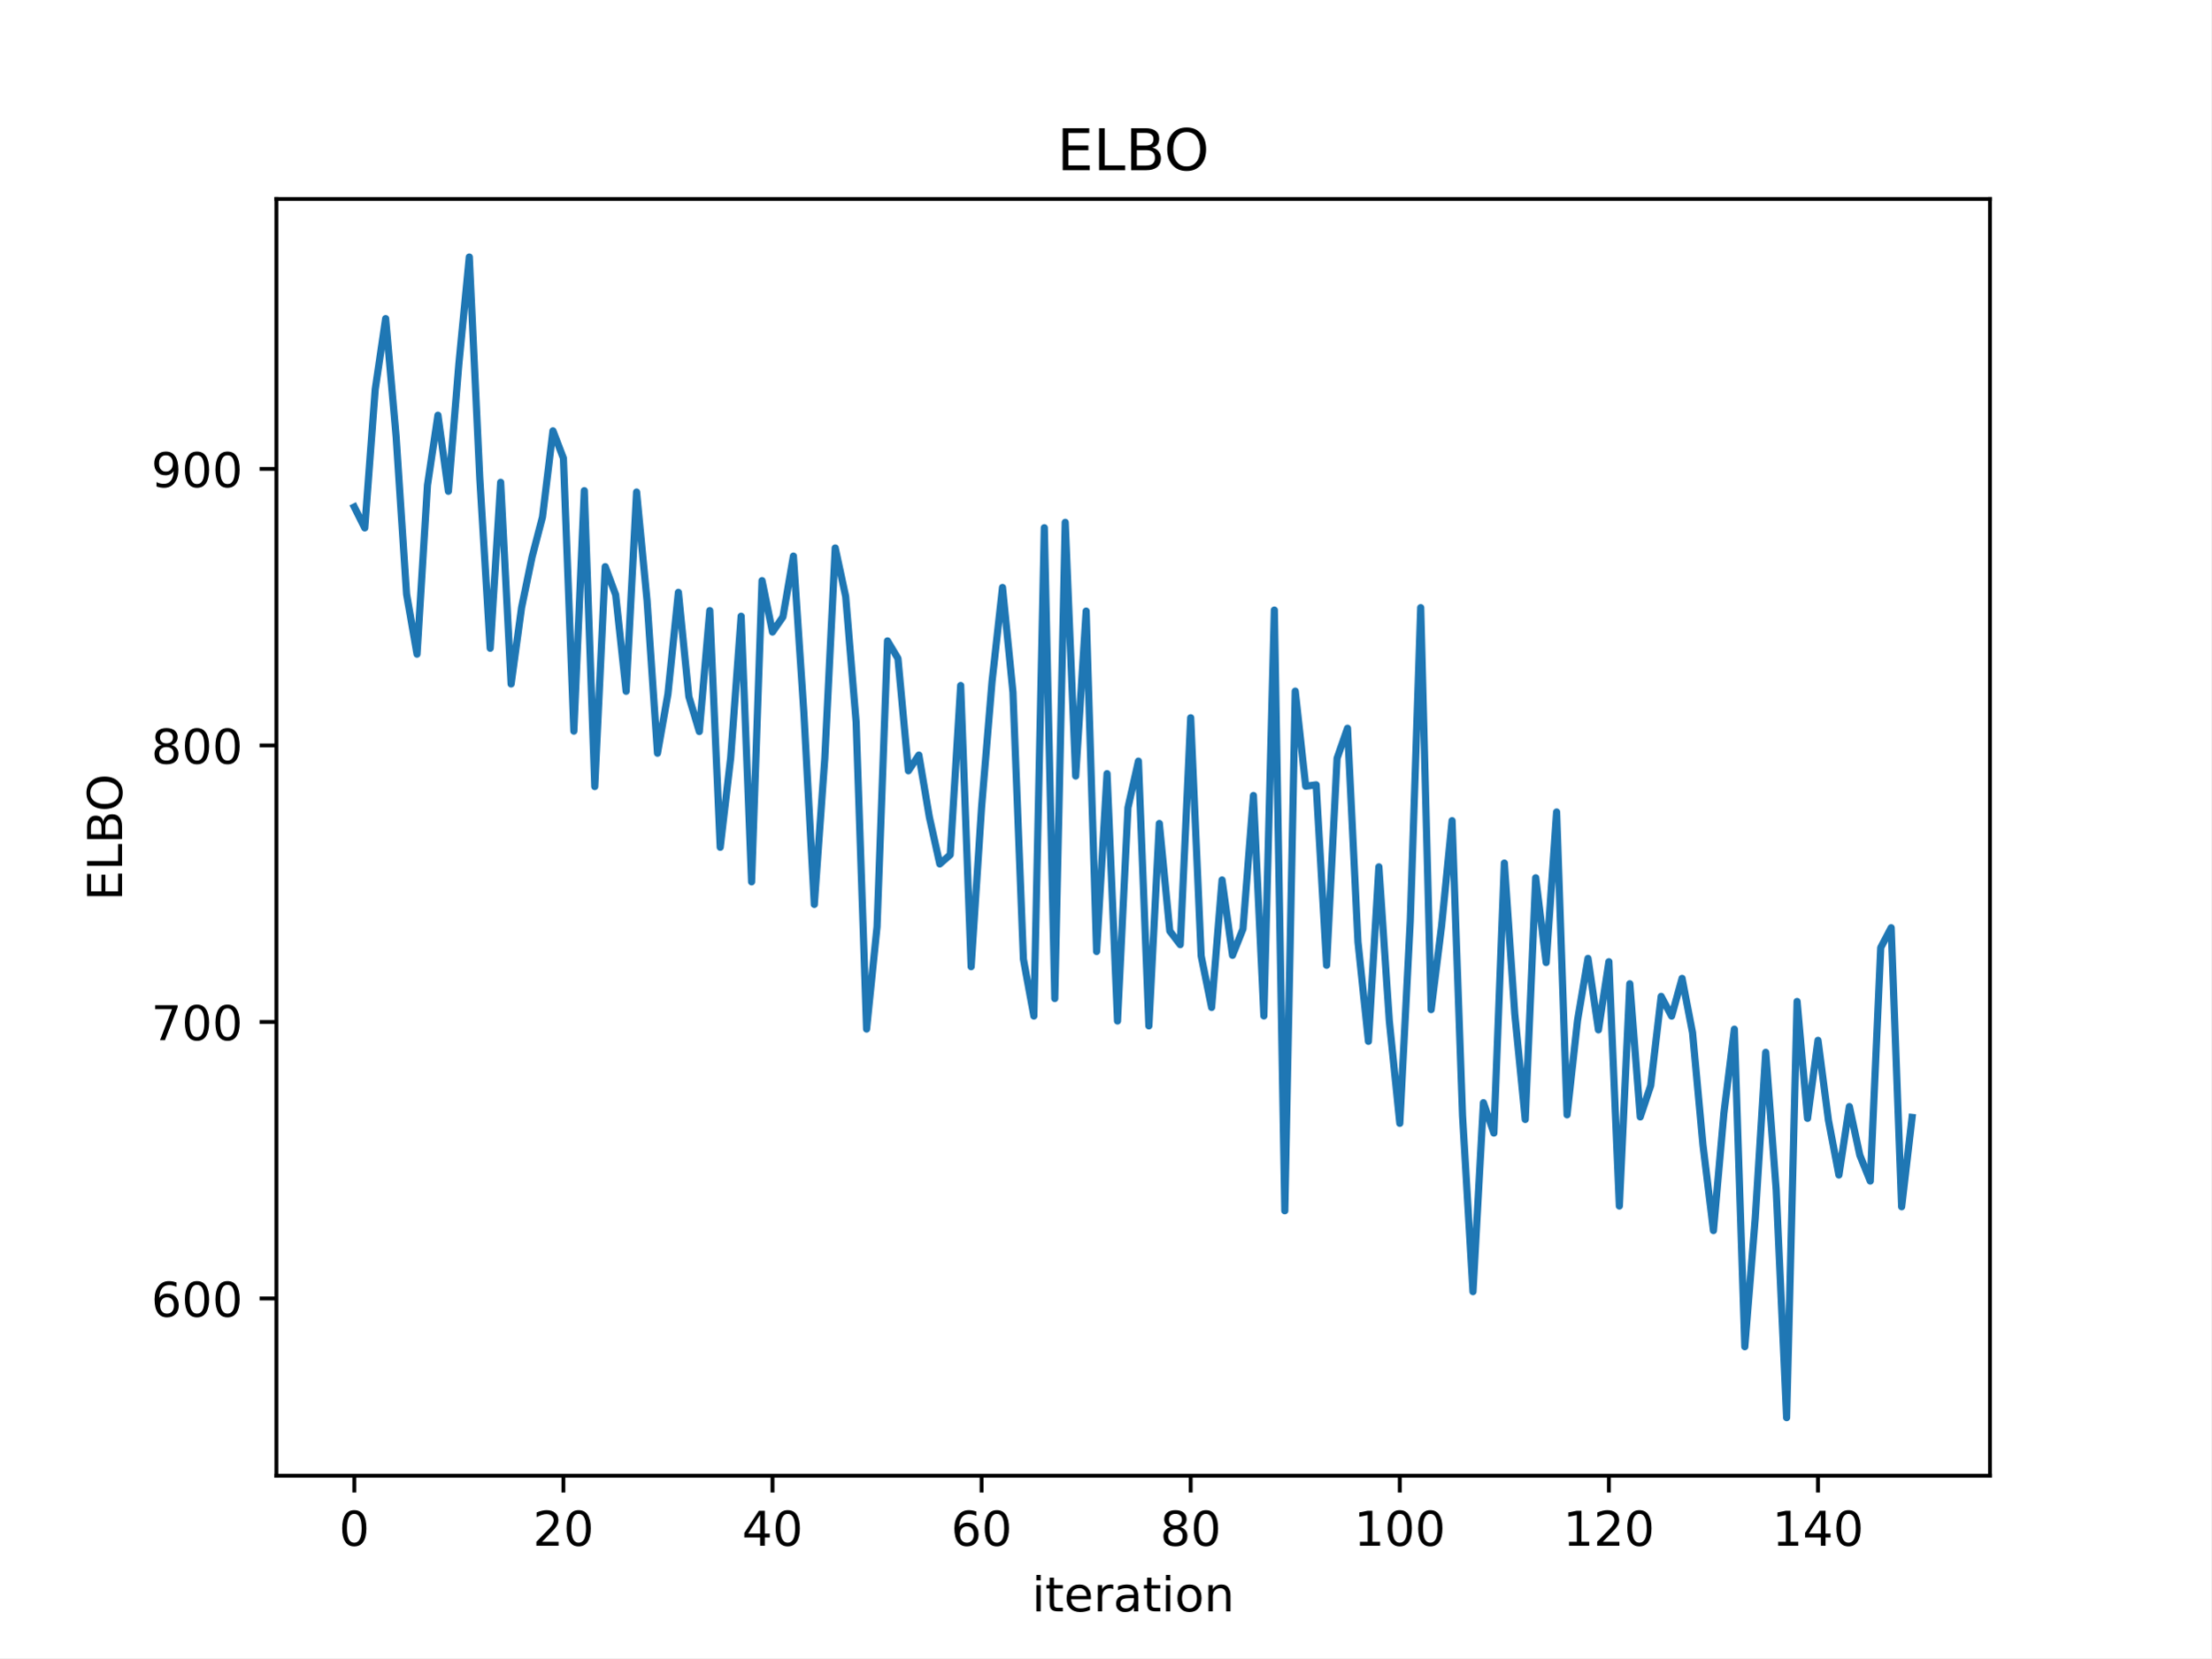
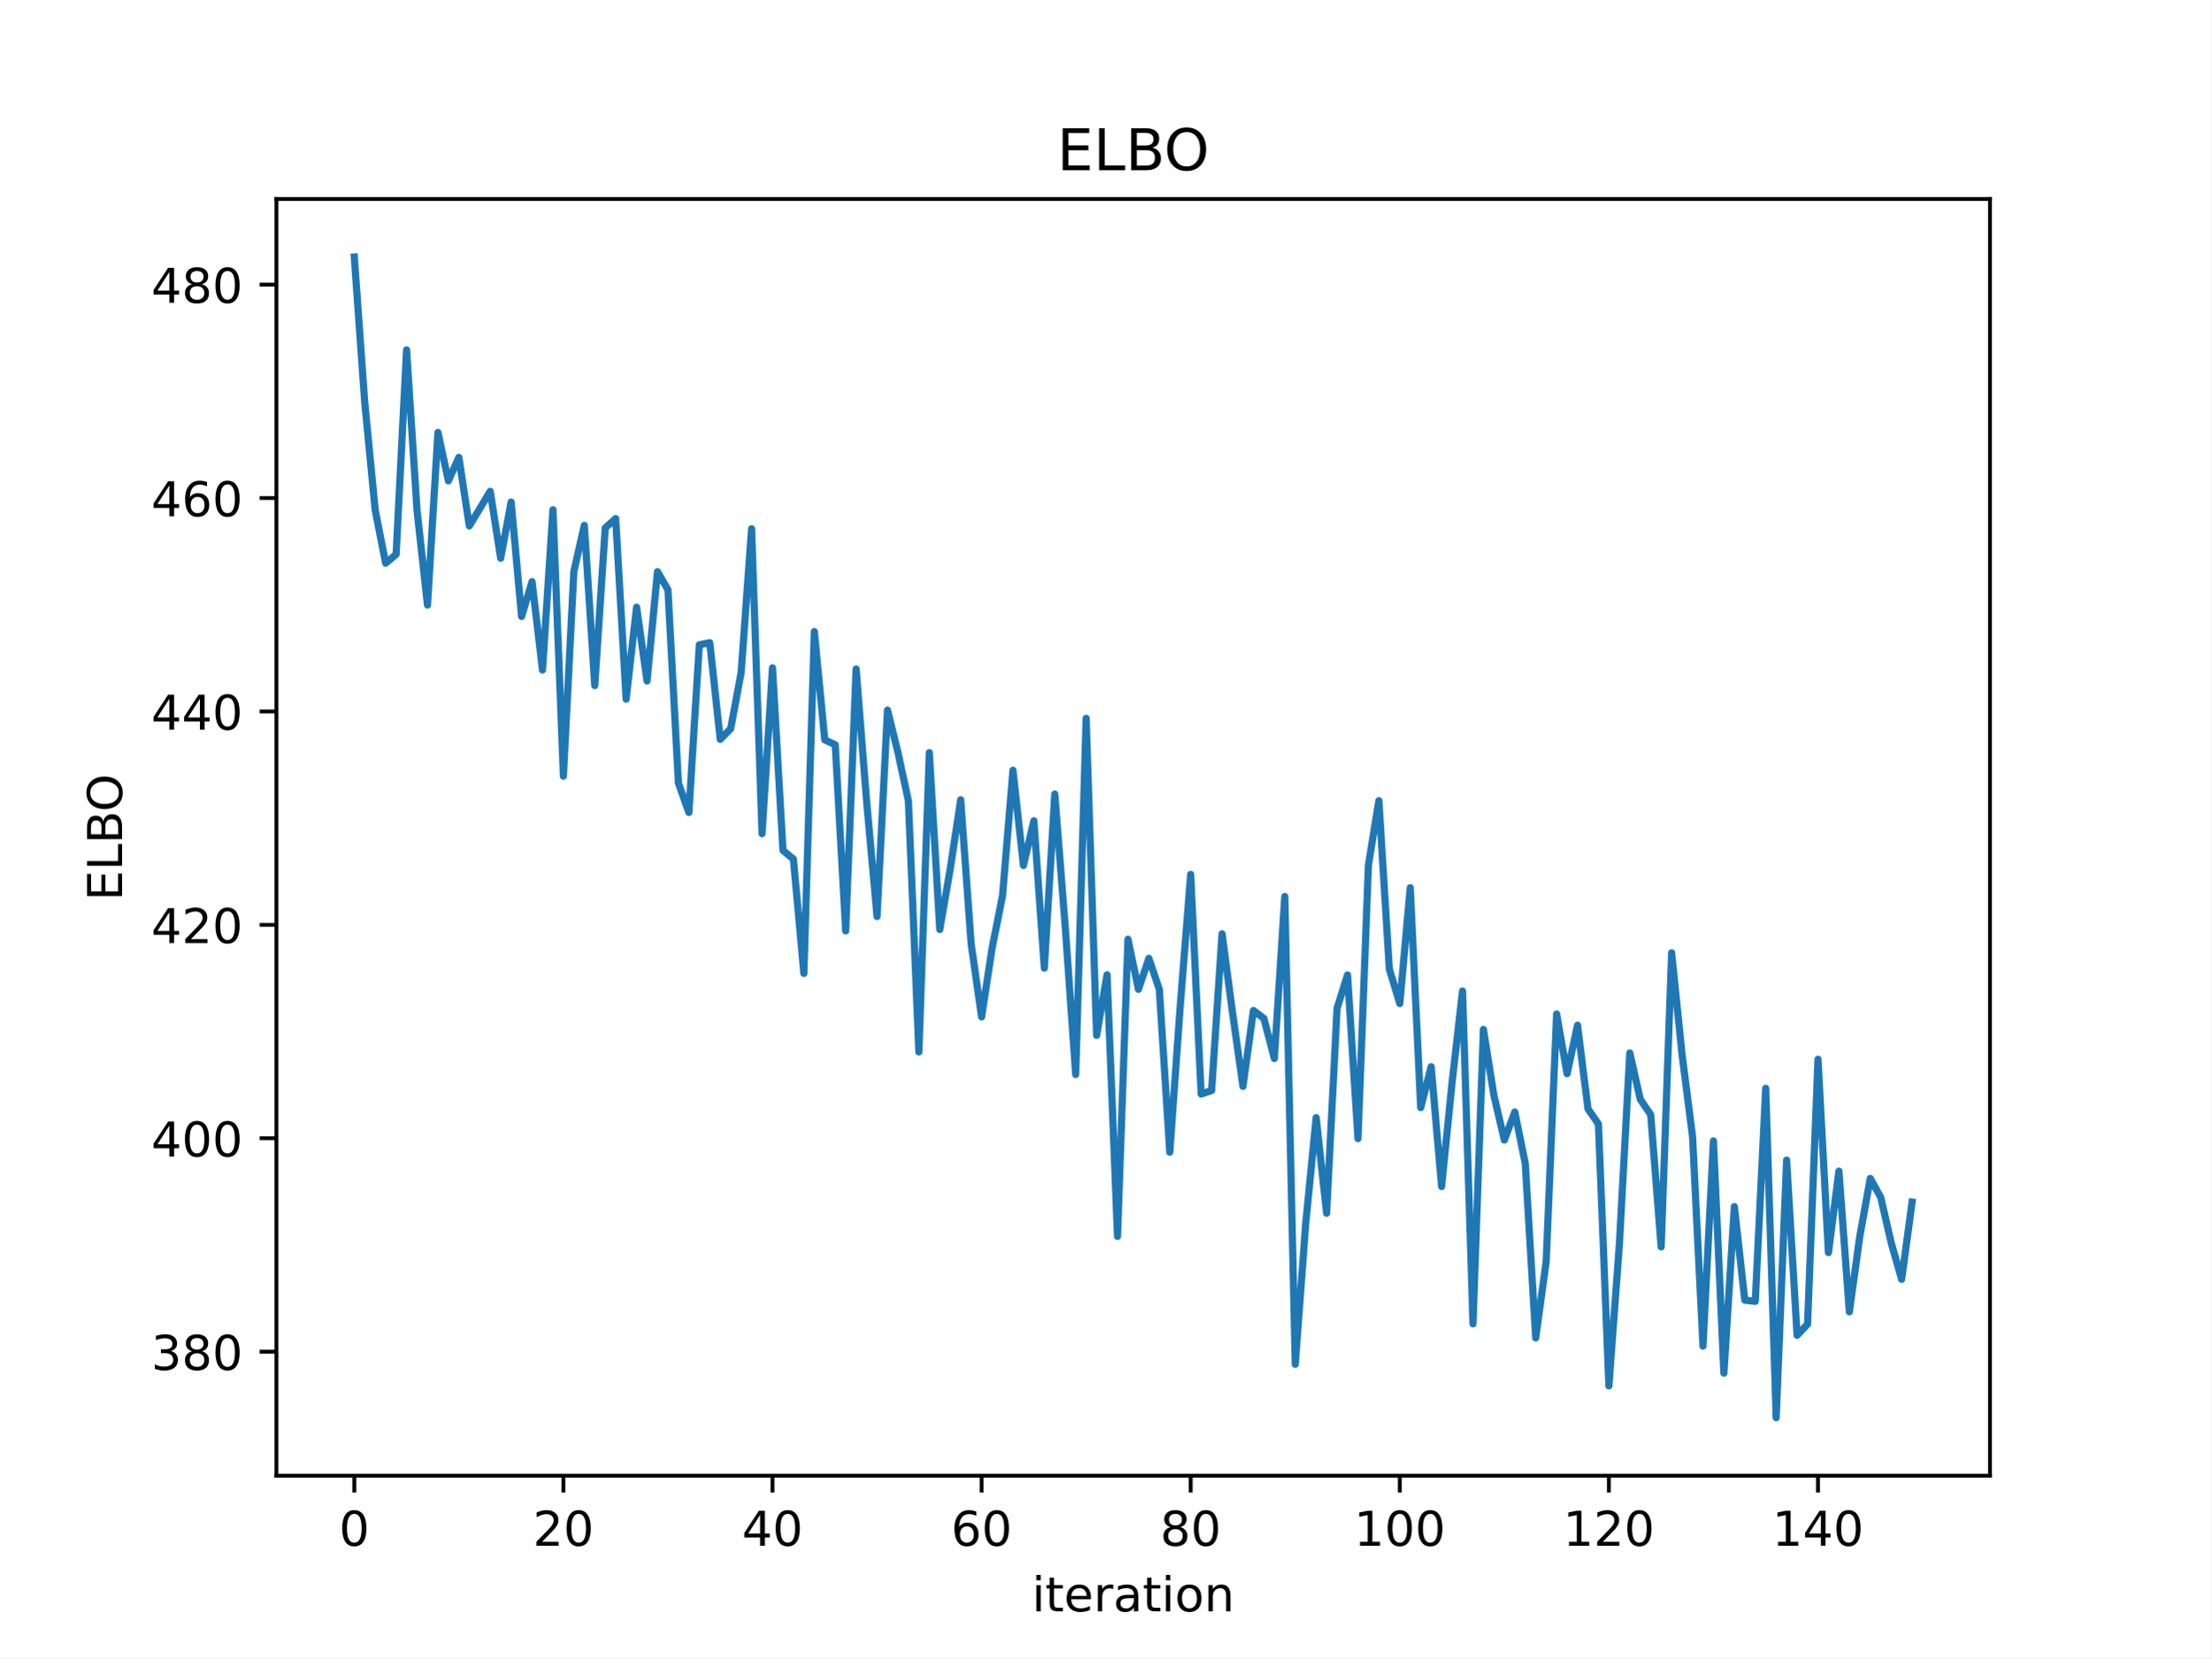
<svg xmlns="http://www.w3.org/2000/svg" xmlns:xlink="http://www.w3.org/1999/xlink" width="460.8pt" height="345.6pt" viewBox="0 0 460.8 345.6" version="1.1">
  <defs>
    <style type="text/css">*{stroke-linejoin: round; stroke-linecap: butt}</style>
  </defs>
  <g id="figure_1">
    <g id="patch_1">
      <path d="M 0 345.6  L 460.8 345.6  L 460.8 0  L 0 0  z " style="fill: #ffffff" />
    </g>
    <g id="axes_1">
      <g id="patch_2">
        <path d="M 57.6 307.584  L 414.72 307.584  L 414.72 41.472  L 57.6 41.472  z " style="fill: #ffffff" />
      </g>
      <g id="matplotlib.axis_1">
        <g id="xtick_1">
          <g id="line2d_1">
            <defs>
-               <path id="m2f157a482d" d="M 0 0  L 0 3.5  " style="stroke: #000000; stroke-width: 0.8" />
+               <path id="m71e6eafda0" d="M 0 0  L 0 3.5  " style="stroke: #000000; stroke-width: 0.8" />
            </defs>
            <g>
-               <use xlink:href="#m2f157a482d" x="73.833" y="307.584" style="stroke: #000000; stroke-width: 0.8" />
+               <use xlink:href="#m71e6eafda0" x="73.833" y="307.584" style="stroke: #000000; stroke-width: 0.8" />
            </g>
          </g>
          <g id="text_1">
            <g transform="translate(70.65148 322.1824) scale(0.1 -0.1)">
              <defs>
                <path id="DejaVuSans-30" d="M 2034 4250  Q 1547 4250 1301 3770  Q 1056 3291 1056 2328  Q 1056 1369 1301 889  Q 1547 409 2034 409  Q 2525 409 2770 889  Q 3016 1369 3016 2328  Q 3016 3291 2770 3770  Q 2525 4250 2034 4250  z M 2034 4750  Q 2819 4750 3233 4129  Q 3647 3509 3647 2328  Q 3647 1150 3233 529  Q 2819 -91 2034 -91  Q 1250 -91 836 529  Q 422 1150 422 2328  Q 422 3509 836 4129  Q 1250 4750 2034 4750  z " transform="scale(0.015625)" />
              </defs>
              <use xlink:href="#DejaVuSans-30" />
            </g>
          </g>
        </g>
        <g id="xtick_2">
          <g id="line2d_2">
            <g>
-               <use xlink:href="#m2f157a482d" x="117.411" y="307.584" style="stroke: #000000; stroke-width: 0.8" />
+               <use xlink:href="#m71e6eafda0" x="117.411" y="307.584" style="stroke: #000000; stroke-width: 0.8" />
            </g>
          </g>
          <g id="text_2">
            <g transform="translate(111.048 322.1824) scale(0.1 -0.1)">
              <defs>
                <path id="DejaVuSans-32" d="M 1228 531  L 3431 531  L 3431 0  L 469 0  L 469 531  Q 828 903 1448 1529  Q 2069 2156 2228 2338  Q 2531 2678 2651 2914  Q 2772 3150 2772 3378  Q 2772 3750 2511 3984  Q 2250 4219 1831 4219  Q 1534 4219 1204 4116  Q 875 4013 500 3803  L 500 4441  Q 881 4594 1212 4672  Q 1544 4750 1819 4750  Q 2544 4750 2975 4387  Q 3406 4025 3406 3419  Q 3406 3131 3298 2873  Q 3191 2616 2906 2266  Q 2828 2175 2409 1742  Q 1991 1309 1228 531  z " transform="scale(0.015625)" />
              </defs>
              <use xlink:href="#DejaVuSans-32" />
              <use xlink:href="#DejaVuSans-30" x="63.623" />
            </g>
          </g>
        </g>
        <g id="xtick_3">
          <g id="line2d_3">
            <g>
-               <use xlink:href="#m2f157a482d" x="160.988" y="307.584" style="stroke: #000000; stroke-width: 0.8" />
+               <use xlink:href="#m71e6eafda0" x="160.988" y="307.584" style="stroke: #000000; stroke-width: 0.8" />
            </g>
          </g>
          <g id="text_3">
            <g transform="translate(154.6258 322.1824) scale(0.1 -0.1)">
              <defs>
                <path id="DejaVuSans-34" d="M 2419 4116  L 825 1625  L 2419 1625  L 2419 4116  z M 2253 4666  L 3047 4666  L 3047 1625  L 3713 1625  L 3713 1100  L 3047 1100  L 3047 0  L 2419 0  L 2419 1100  L 313 1100  L 313 1709  L 2253 4666  z " transform="scale(0.015625)" />
              </defs>
              <use xlink:href="#DejaVuSans-34" />
              <use xlink:href="#DejaVuSans-30" x="63.623" />
            </g>
          </g>
        </g>
        <g id="xtick_4">
          <g id="line2d_4">
            <g>
-               <use xlink:href="#m2f157a482d" x="204.566" y="307.584" style="stroke: #000000; stroke-width: 0.8" />
+               <use xlink:href="#m71e6eafda0" x="204.566" y="307.584" style="stroke: #000000; stroke-width: 0.8" />
            </g>
          </g>
          <g id="text_4">
            <g transform="translate(198.2036 322.1824) scale(0.1 -0.1)">
              <defs>
                <path id="DejaVuSans-36" d="M 2113 2584  Q 1688 2584 1439 2293  Q 1191 2003 1191 1497  Q 1191 994 1439 701  Q 1688 409 2113 409  Q 2538 409 2786 701  Q 3034 994 3034 1497  Q 3034 2003 2786 2293  Q 2538 2584 2113 2584  z M 3366 4563  L 3366 3988  Q 3128 4100 2886 4159  Q 2644 4219 2406 4219  Q 1781 4219 1451 3797  Q 1122 3375 1075 2522  Q 1259 2794 1537 2939  Q 1816 3084 2150 3084  Q 2853 3084 3261 2657  Q 3669 2231 3669 1497  Q 3669 778 3244 343  Q 2819 -91 2113 -91  Q 1303 -91 875 529  Q 447 1150 447 2328  Q 447 3434 972 4092  Q 1497 4750 2381 4750  Q 2619 4750 2861 4703  Q 3103 4656 3366 4563  z " transform="scale(0.015625)" />
              </defs>
              <use xlink:href="#DejaVuSans-36" />
              <use xlink:href="#DejaVuSans-30" x="63.623" />
            </g>
          </g>
        </g>
        <g id="xtick_5">
          <g id="line2d_5">
            <g>
-               <use xlink:href="#m2f157a482d" x="248.144" y="307.584" style="stroke: #000000; stroke-width: 0.8" />
+               <use xlink:href="#m71e6eafda0" x="248.144" y="307.584" style="stroke: #000000; stroke-width: 0.8" />
            </g>
          </g>
          <g id="text_5">
            <g transform="translate(241.7814 322.1824) scale(0.1 -0.1)">
              <defs>
                <path id="DejaVuSans-38" d="M 2034 2216  Q 1584 2216 1326 1975  Q 1069 1734 1069 1313  Q 1069 891 1326 650  Q 1584 409 2034 409  Q 2484 409 2743 651  Q 3003 894 3003 1313  Q 3003 1734 2745 1975  Q 2488 2216 2034 2216  z M 1403 2484  Q 997 2584 770 2862  Q 544 3141 544 3541  Q 544 4100 942 4425  Q 1341 4750 2034 4750  Q 2731 4750 3128 4425  Q 3525 4100 3525 3541  Q 3525 3141 3298 2862  Q 3072 2584 2669 2484  Q 3125 2378 3379 2068  Q 3634 1759 3634 1313  Q 3634 634 3220 271  Q 2806 -91 2034 -91  Q 1263 -91 848 271  Q 434 634 434 1313  Q 434 1759 690 2068  Q 947 2378 1403 2484  z M 1172 3481  Q 1172 3119 1398 2916  Q 1625 2713 2034 2713  Q 2441 2713 2670 2916  Q 2900 3119 2900 3481  Q 2900 3844 2670 4047  Q 2441 4250 2034 4250  Q 1625 4250 1398 4047  Q 1172 3844 1172 3481  z " transform="scale(0.015625)" />
              </defs>
              <use xlink:href="#DejaVuSans-38" />
              <use xlink:href="#DejaVuSans-30" x="63.623" />
            </g>
          </g>
        </g>
        <g id="xtick_6">
          <g id="line2d_6">
            <g>
-               <use xlink:href="#m2f157a482d" x="291.722" y="307.584" style="stroke: #000000; stroke-width: 0.8" />
+               <use xlink:href="#m71e6eafda0" x="291.722" y="307.584" style="stroke: #000000; stroke-width: 0.8" />
            </g>
          </g>
          <g id="text_6">
            <g transform="translate(282.1779 322.1824) scale(0.1 -0.1)">
              <defs>
                <path id="DejaVuSans-31" d="M 794 531  L 1825 531  L 1825 4091  L 703 3866  L 703 4441  L 1819 4666  L 2450 4666  L 2450 531  L 3481 531  L 3481 0  L 794 0  L 794 531  z " transform="scale(0.015625)" />
              </defs>
              <use xlink:href="#DejaVuSans-31" />
              <use xlink:href="#DejaVuSans-30" x="63.623" />
              <use xlink:href="#DejaVuSans-30" x="127.246" />
            </g>
          </g>
        </g>
        <g id="xtick_7">
          <g id="line2d_7">
            <g>
-               <use xlink:href="#m2f157a482d" x="335.299" y="307.584" style="stroke: #000000; stroke-width: 0.8" />
+               <use xlink:href="#m71e6eafda0" x="335.299" y="307.584" style="stroke: #000000; stroke-width: 0.8" />
            </g>
          </g>
          <g id="text_7">
            <g transform="translate(325.7557 322.1824) scale(0.1 -0.1)">
              <use xlink:href="#DejaVuSans-31" />
              <use xlink:href="#DejaVuSans-32" x="63.623" />
              <use xlink:href="#DejaVuSans-30" x="127.246" />
            </g>
          </g>
        </g>
        <g id="xtick_8">
          <g id="line2d_8">
            <g>
-               <use xlink:href="#m2f157a482d" x="378.877" y="307.584" style="stroke: #000000; stroke-width: 0.8" />
+               <use xlink:href="#m71e6eafda0" x="378.877" y="307.584" style="stroke: #000000; stroke-width: 0.8" />
            </g>
          </g>
          <g id="text_8">
            <g transform="translate(369.3335 322.1824) scale(0.1 -0.1)">
              <use xlink:href="#DejaVuSans-31" />
              <use xlink:href="#DejaVuSans-34" x="63.623" />
              <use xlink:href="#DejaVuSans-30" x="127.246" />
            </g>
          </g>
        </g>
        <g id="text_9">
          <g transform="translate(215.0373 335.8606) scale(0.1 -0.1)">
            <defs>
              <path id="DejaVuSans-69" d="M 603 3500  L 1178 3500  L 1178 0  L 603 0  L 603 3500  z M 603 4863  L 1178 4863  L 1178 4134  L 603 4134  L 603 4863  z " transform="scale(0.015625)" />
              <path id="DejaVuSans-74" d="M 1172 4494  L 1172 3500  L 2356 3500  L 2356 3053  L 1172 3053  L 1172 1153  Q 1172 725 1289 603  Q 1406 481 1766 481  L 2356 481  L 2356 0  L 1766 0  Q 1100 0 847 248  Q 594 497 594 1153  L 594 3053  L 172 3053  L 172 3500  L 594 3500  L 594 4494  L 1172 4494  z " transform="scale(0.015625)" />
              <path id="DejaVuSans-65" d="M 3597 1894  L 3597 1613  L 953 1613  Q 991 1019 1311 708  Q 1631 397 2203 397  Q 2534 397 2845 478  Q 3156 559 3463 722  L 3463 178  Q 3153 47 2828 -22  Q 2503 -91 2169 -91  Q 1331 -91 842 396  Q 353 884 353 1716  Q 353 2575 817 3079  Q 1281 3584 2069 3584  Q 2775 3584 3186 3129  Q 3597 2675 3597 1894  z M 3022 2063  Q 3016 2534 2758 2815  Q 2500 3097 2075 3097  Q 1594 3097 1305 2825  Q 1016 2553 972 2059  L 3022 2063  z " transform="scale(0.015625)" />
              <path id="DejaVuSans-72" d="M 2631 2963  Q 2534 3019 2420 3045  Q 2306 3072 2169 3072  Q 1681 3072 1420 2755  Q 1159 2438 1159 1844  L 1159 0  L 581 0  L 581 3500  L 1159 3500  L 1159 2956  Q 1341 3275 1631 3429  Q 1922 3584 2338 3584  Q 2397 3584 2469 3576  Q 2541 3569 2628 3553  L 2631 2963  z " transform="scale(0.015625)" />
              <path id="DejaVuSans-61" d="M 2194 1759  Q 1497 1759 1228 1600  Q 959 1441 959 1056  Q 959 750 1161 570  Q 1363 391 1709 391  Q 2188 391 2477 730  Q 2766 1069 2766 1631  L 2766 1759  L 2194 1759  z M 3341 1997  L 3341 0  L 2766 0  L 2766 531  Q 2569 213 2275 61  Q 1981 -91 1556 -91  Q 1019 -91 701 211  Q 384 513 384 1019  Q 384 1609 779 1909  Q 1175 2209 1959 2209  L 2766 2209  L 2766 2266  Q 2766 2663 2505 2880  Q 2244 3097 1772 3097  Q 1472 3097 1187 3025  Q 903 2953 641 2809  L 641 3341  Q 956 3463 1253 3523  Q 1550 3584 1831 3584  Q 2591 3584 2966 3190  Q 3341 2797 3341 1997  z " transform="scale(0.015625)" />
              <path id="DejaVuSans-6f" d="M 1959 3097  Q 1497 3097 1228 2736  Q 959 2375 959 1747  Q 959 1119 1226 758  Q 1494 397 1959 397  Q 2419 397 2687 759  Q 2956 1122 2956 1747  Q 2956 2369 2687 2733  Q 2419 3097 1959 3097  z M 1959 3584  Q 2709 3584 3137 3096  Q 3566 2609 3566 1747  Q 3566 888 3137 398  Q 2709 -91 1959 -91  Q 1206 -91 779 398  Q 353 888 353 1747  Q 353 2609 779 3096  Q 1206 3584 1959 3584  z " transform="scale(0.015625)" />
              <path id="DejaVuSans-6e" d="M 3513 2113  L 3513 0  L 2938 0  L 2938 2094  Q 2938 2591 2744 2837  Q 2550 3084 2163 3084  Q 1697 3084 1428 2787  Q 1159 2491 1159 1978  L 1159 0  L 581 0  L 581 3500  L 1159 3500  L 1159 2956  Q 1366 3272 1645 3428  Q 1925 3584 2291 3584  Q 2894 3584 3203 3211  Q 3513 2838 3513 2113  z " transform="scale(0.015625)" />
            </defs>
            <use xlink:href="#DejaVuSans-69" />
            <use xlink:href="#DejaVuSans-74" x="27.783" />
            <use xlink:href="#DejaVuSans-65" x="66.992" />
            <use xlink:href="#DejaVuSans-72" x="128.516" />
            <use xlink:href="#DejaVuSans-61" x="169.629" />
            <use xlink:href="#DejaVuSans-74" x="230.908" />
            <use xlink:href="#DejaVuSans-69" x="270.117" />
            <use xlink:href="#DejaVuSans-6f" x="297.9" />
            <use xlink:href="#DejaVuSans-6e" x="359.082" />
          </g>
        </g>
      </g>
      <g id="matplotlib.axis_2">
        <g id="ytick_1">
          <g id="line2d_9">
            <defs>
-               <path id="m0cb10957e5" d="M 0 0  L -3.5 0  " style="stroke: #000000; stroke-width: 0.8" />
+               <path id="m7ce7fa3017" d="M 0 0  L -3.5 0  " style="stroke: #000000; stroke-width: 0.8" />
            </defs>
            <g>
-               <use xlink:href="#m0cb10957e5" x="57.6" y="270.644" style="stroke: #000000; stroke-width: 0.8" />
+               <use xlink:href="#m7ce7fa3017" x="57.6" y="281.739" style="stroke: #000000; stroke-width: 0.8" />
            </g>
          </g>
          <g id="text_10">
-             <g transform="translate(31.5125 274.443) scale(0.1 -0.1)">
-               <use xlink:href="#DejaVuSans-36" />
-               <use xlink:href="#DejaVuSans-30" x="63.623" />
+             <g transform="translate(31.5125 285.5382) scale(0.1 -0.1)">
+               <defs>
+                 <path id="DejaVuSans-33" d="M 2597 2516  Q 3050 2419 3304 2112  Q 3559 1806 3559 1356  Q 3559 666 3084 287  Q 2609 -91 1734 -91  Q 1441 -91 1130 -33  Q 819 25 488 141  L 488 750  Q 750 597 1062 519  Q 1375 441 1716 441  Q 2309 441 2620 675  Q 2931 909 2931 1356  Q 2931 1769 2642 2001  Q 2353 2234 1838 2234  L 1294 2234  L 1294 2753  L 1863 2753  Q 2328 2753 2575 2939  Q 2822 3125 2822 3475  Q 2822 3834 2567 4026  Q 2313 4219 1838 4219  Q 1578 4219 1281 4162  Q 984 4106 628 3988  L 628 4550  Q 988 4650 1302 4700  Q 1616 4750 1894 4750  Q 2613 4750 3031 4423  Q 3450 4097 3450 3541  Q 3450 3153 3228 2886  Q 3006 2619 2597 2516  z " transform="scale(0.015625)" />
+               </defs>
+               <use xlink:href="#DejaVuSans-33" />
+               <use xlink:href="#DejaVuSans-38" x="63.623" />
              <use xlink:href="#DejaVuSans-30" x="127.246" />
            </g>
          </g>
        </g>
        <g id="ytick_2">
          <g id="line2d_10">
            <g>
-               <use xlink:href="#m0cb10957e5" x="57.6" y="213.007" style="stroke: #000000; stroke-width: 0.8" />
+               <use xlink:href="#m7ce7fa3017" x="57.6" y="237.254" style="stroke: #000000; stroke-width: 0.8" />
            </g>
          </g>
          <g id="text_11">
-             <g transform="translate(31.5125 216.8061) scale(0.1 -0.1)">
-               <defs>
-                 <path id="DejaVuSans-37" d="M 525 4666  L 3525 4666  L 3525 4397  L 1831 0  L 1172 0  L 2766 4134  L 525 4134  L 525 4666  z " transform="scale(0.015625)" />
-               </defs>
-               <use xlink:href="#DejaVuSans-37" />
+             <g transform="translate(31.5125 241.053) scale(0.1 -0.1)">
+               <use xlink:href="#DejaVuSans-34" />
              <use xlink:href="#DejaVuSans-30" x="63.623" />
              <use xlink:href="#DejaVuSans-30" x="127.246" />
            </g>
          </g>
        </g>
        <g id="ytick_3">
          <g id="line2d_11">
            <g>
-               <use xlink:href="#m0cb10957e5" x="57.6" y="155.37" style="stroke: #000000; stroke-width: 0.8" />
+               <use xlink:href="#m7ce7fa3017" x="57.6" y="192.769" style="stroke: #000000; stroke-width: 0.8" />
            </g>
          </g>
          <g id="text_12">
-             <g transform="translate(31.5125 159.1692) scale(0.1 -0.1)">
-               <use xlink:href="#DejaVuSans-38" />
-               <use xlink:href="#DejaVuSans-30" x="63.623" />
+             <g transform="translate(31.5125 196.5677) scale(0.1 -0.1)">
+               <use xlink:href="#DejaVuSans-34" />
+               <use xlink:href="#DejaVuSans-32" x="63.623" />
              <use xlink:href="#DejaVuSans-30" x="127.246" />
            </g>
          </g>
        </g>
        <g id="ytick_4">
          <g id="line2d_12">
            <g>
-               <use xlink:href="#m0cb10957e5" x="57.6" y="97.733" style="stroke: #000000; stroke-width: 0.8" />
+               <use xlink:href="#m7ce7fa3017" x="57.6" y="148.283" style="stroke: #000000; stroke-width: 0.8" />
            </g>
          </g>
          <g id="text_13">
-             <g transform="translate(31.5125 101.5324) scale(0.1 -0.1)">
-               <defs>
-                 <path id="DejaVuSans-39" d="M 703 97  L 703 672  Q 941 559 1184 500  Q 1428 441 1663 441  Q 2288 441 2617 861  Q 2947 1281 2994 2138  Q 2813 1869 2534 1725  Q 2256 1581 1919 1581  Q 1219 1581 811 2004  Q 403 2428 403 3163  Q 403 3881 828 4315  Q 1253 4750 1959 4750  Q 2769 4750 3195 4129  Q 3622 3509 3622 2328  Q 3622 1225 3098 567  Q 2575 -91 1691 -91  Q 1453 -91 1209 -44  Q 966 3 703 97  z M 1959 2075  Q 2384 2075 2632 2365  Q 2881 2656 2881 3163  Q 2881 3666 2632 3958  Q 2384 4250 1959 4250  Q 1534 4250 1286 3958  Q 1038 3666 1038 3163  Q 1038 2656 1286 2365  Q 1534 2075 1959 2075  z " transform="scale(0.015625)" />
-               </defs>
-               <use xlink:href="#DejaVuSans-39" />
-               <use xlink:href="#DejaVuSans-30" x="63.623" />
-               <use xlink:href="#DejaVuSans-30" x="127.246" />
-             </g>
-           </g>
-         </g>
-         <g id="text_14">
+             <g transform="translate(31.5125 152.0825) scale(0.1 -0.1)">
+               <use xlink:href="#DejaVuSans-34" />
+               <use xlink:href="#DejaVuSans-34" x="63.623" />
+               <use xlink:href="#DejaVuSans-30" x="127.246" />
+             </g>
+           </g>
+         </g>
+         <g id="ytick_5">
+           <g id="line2d_13">
+             <g>
+               <use xlink:href="#m7ce7fa3017" x="57.6" y="103.798" style="stroke: #000000; stroke-width: 0.8" />
+             </g>
+           </g>
+           <g id="text_14">
+             <g transform="translate(31.5125 107.5973) scale(0.1 -0.1)">
+               <use xlink:href="#DejaVuSans-34" />
+               <use xlink:href="#DejaVuSans-36" x="63.623" />
+               <use xlink:href="#DejaVuSans-30" x="127.246" />
+             </g>
+           </g>
+         </g>
+         <g id="ytick_6">
+           <g id="line2d_14">
+             <g>
+               <use xlink:href="#m7ce7fa3017" x="57.6" y="59.313" style="stroke: #000000; stroke-width: 0.8" />
+             </g>
+           </g>
+           <g id="text_15">
+             <g transform="translate(31.5125 63.11209) scale(0.1 -0.1)">
+               <use xlink:href="#DejaVuSans-34" />
+               <use xlink:href="#DejaVuSans-38" x="63.623" />
+               <use xlink:href="#DejaVuSans-30" x="127.246" />
+             </g>
+           </g>
+         </g>
+         <g id="text_16">
          <g transform="translate(25.43281 187.7522) rotate(-90) scale(0.1 -0.1)">
            <defs>
              <path id="DejaVuSans-45" d="M 628 4666  L 3578 4666  L 3578 4134  L 1259 4134  L 1259 2753  L 3481 2753  L 3481 2222  L 1259 2222  L 1259 531  L 3634 531  L 3634 0  L 628 0  L 628 4666  z " transform="scale(0.015625)" />
              <path id="DejaVuSans-4c" d="M 628 4666  L 1259 4666  L 1259 531  L 3531 531  L 3531 0  L 628 0  L 628 4666  z " transform="scale(0.015625)" />
              <path id="DejaVuSans-42" d="M 1259 2228  L 1259 519  L 2272 519  Q 2781 519 3026 730  Q 3272 941 3272 1375  Q 3272 1813 3026 2020  Q 2781 2228 2272 2228  L 1259 2228  z M 1259 4147  L 1259 2741  L 2194 2741  Q 2656 2741 2882 2914  Q 3109 3088 3109 3444  Q 3109 3797 2882 3972  Q 2656 4147 2194 4147  L 1259 4147  z M 628 4666  L 2241 4666  Q 2963 4666 3353 4366  Q 3744 4066 3744 3513  Q 3744 3084 3544 2831  Q 3344 2578 2956 2516  Q 3422 2416 3680 2098  Q 3938 1781 3938 1306  Q 3938 681 3513 340  Q 3088 0 2303 0  L 628 0  L 628 4666  z " transform="scale(0.015625)" />
              <path id="DejaVuSans-4f" d="M 2522 4238  Q 1834 4238 1429 3725  Q 1025 3213 1025 2328  Q 1025 1447 1429 934  Q 1834 422 2522 422  Q 3209 422 3611 934  Q 4013 1447 4013 2328  Q 4013 3213 3611 3725  Q 3209 4238 2522 4238  z M 2522 4750  Q 3503 4750 4090 4092  Q 4678 3434 4678 2328  Q 4678 1225 4090 567  Q 3503 -91 2522 -91  Q 1538 -91 948 565  Q 359 1222 359 2328  Q 359 3434 948 4092  Q 1538 4750 2522 4750  z " transform="scale(0.015625)" />
            </defs>
            <use xlink:href="#DejaVuSans-45" />
            <use xlink:href="#DejaVuSans-4c" x="63.184" />
            <use xlink:href="#DejaVuSans-42" x="118.896" />
            <use xlink:href="#DejaVuSans-4f" x="185.75" />
          </g>
        </g>
      </g>
-       <g id="line2d_13">
-         <path d="M 73.833 105.668  L 76.012 110.033  L 78.191 81.162  L 80.369 66.406  L 82.548 90.974  L 84.727 123.826  L 86.906 136.345  L 89.085 101.109  L 91.264 86.54  L 93.443 102.397  L 95.622 75.893  L 97.801 53.568  L 99.979 99.598  L 102.158 135.113  L 104.337 100.526  L 106.516 142.561  L 108.695 126.626  L 110.874 116.111  L 113.053 107.747  L 115.232 89.796  L 117.411 95.506  L 119.589 152.384  L 121.768 102.268  L 123.947 163.937  L 126.126 118.108  L 128.305 123.984  L 130.484 144.083  L 132.663 102.551  L 134.842 125.145  L 137.021 156.993  L 139.199 144.627  L 141.378 123.455  L 143.557 145.182  L 145.736 152.474  L 147.915 127.266  L 150.094 176.594  L 152.273 157.97  L 154.452 128.433  L 156.631 183.803  L 158.809 121.02  L 160.988 131.729  L 163.167 128.568  L 165.346 115.901  L 167.525 148.521  L 169.704 188.514  L 171.883 158.126  L 174.062 114.208  L 176.241 124.33  L 178.419 150.545  L 180.598 214.486  L 182.777 193.154  L 184.956 133.581  L 187.135 137.241  L 189.314 160.652  L 191.493 157.374  L 193.672 170.259  L 195.851 180.07  L 198.029 178.158  L 200.208 142.874  L 202.387 201.495  L 204.566 168.231  L 206.745 142.055  L 208.924 122.447  L 211.103 144.287  L 213.282 199.924  L 215.461 211.772  L 217.639 109.994  L 219.818 208.126  L 221.997 108.87  L 224.176 161.754  L 226.355 127.372  L 228.534 198.323  L 230.713 161.253  L 232.892 212.813  L 235.071 168.346  L 237.249 158.642  L 239.428 213.828  L 241.607 171.632  L 243.786 194.055  L 245.965 196.897  L 248.144 149.605  L 250.323 199.227  L 252.502 209.988  L 254.681 183.415  L 256.859 199.114  L 259.038 193.623  L 261.217 165.812  L 263.396 211.753  L 265.575 127.156  L 267.754 252.368  L 269.933 144.053  L 272.112 163.869  L 274.291 163.577  L 276.469 201.201  L 278.648 158.059  L 280.827 151.79  L 283.006 196.33  L 285.185 217.05  L 287.364 180.678  L 289.543 212.836  L 291.722 234.14  L 293.901 192.016  L 296.079 126.649  L 298.258 210.43  L 300.437 192.966  L 302.616 171.052  L 304.795 232.484  L 306.974 269.222  L 309.153 229.839  L 311.332 236.17  L 313.511 179.885  L 315.689 211.386  L 317.868 233.335  L 320.047 182.953  L 322.226 200.623  L 324.405 169.247  L 326.584 232.367  L 328.763 212.696  L 330.942 199.762  L 333.121 214.659  L 335.299 200.449  L 337.478 251.377  L 339.657 205.044  L 341.836 232.801  L 344.015 226.257  L 346.194 207.68  L 348.373 211.787  L 350.552 203.927  L 352.731 215.25  L 354.909 238.688  L 357.088 256.493  L 359.267 232.017  L 361.446 214.514  L 363.625 280.694  L 365.804 253.834  L 367.983 219.337  L 370.162 247.921  L 372.341 295.488  L 374.519 208.736  L 376.698 233.105  L 378.877 216.841  L 381.056 233.502  L 383.235 244.91  L 385.414 230.642  L 387.593 240.77  L 389.772 246.173  L 391.951 197.523  L 394.129 193.375  L 396.308 251.523  L 398.487 232.913  L 398.487 232.913  " clip-path="url(#p77864c5022)" style="fill: none; stroke: #1f77b4; stroke-width: 1.5; stroke-linecap: square" />
+       <g id="line2d_15">
+         <path d="M 73.833 53.568  L 76.012 83.923  L 78.191 106.356  L 80.369 117.388  L 82.548 115.538  L 84.727 72.925  L 86.906 106.373  L 89.085 126.12  L 91.264 90.142  L 93.443 100.222  L 95.622 95.325  L 97.801 109.62  L 102.158 102.399  L 104.337 116.351  L 106.516 104.64  L 108.695 128.481  L 110.874 121.232  L 113.053 139.652  L 115.232 106.247  L 117.411 161.77  L 119.589 119.11  L 121.768 109.504  L 123.947 142.891  L 126.126 110.047  L 128.305 108.084  L 130.484 145.715  L 132.663 126.546  L 134.842 141.926  L 137.021 119.148  L 139.199 122.926  L 141.378 163.191  L 143.557 169.343  L 145.736 134.393  L 147.915 133.95  L 150.094 154.097  L 152.273 151.875  L 154.452 140.176  L 156.631 110.201  L 158.809 173.763  L 160.988 139.196  L 163.167 177.242  L 165.346 179.061  L 167.525 202.892  L 169.704 131.64  L 171.883 154.204  L 174.062 155.23  L 176.241 194.034  L 178.419 139.431  L 180.598 166.996  L 182.777 191.041  L 184.956 148.013  L 187.135 156.842  L 189.314 166.948  L 191.493 219.262  L 193.672 156.874  L 195.851 193.736  L 198.029 181.089  L 200.208 166.698  L 202.387 196.717  L 204.566 211.95  L 206.745 197.674  L 208.924 186.712  L 211.103 160.548  L 213.282 180.391  L 215.461 171.075  L 217.639 201.791  L 219.818 165.507  L 221.997 193.171  L 224.176 223.961  L 226.355 149.722  L 228.534 215.809  L 230.713 203.182  L 232.892 257.711  L 235.071 195.768  L 237.249 206.211  L 239.428 199.752  L 241.607 206.23  L 243.786 240.148  L 245.965 209.645  L 248.144 182.244  L 250.323 228.037  L 252.502 227.304  L 254.681 194.629  L 256.859 211.069  L 259.038 226.437  L 261.217 210.614  L 263.396 212.276  L 265.575 220.629  L 267.754 186.86  L 269.933 284.362  L 272.112 255.047  L 274.291 232.953  L 276.469 252.877  L 278.648 210.163  L 280.827 203.209  L 283.006 237.328  L 285.185 180.312  L 287.364 166.88  L 289.543 201.977  L 291.722 209.169  L 293.901 185.02  L 296.079 230.872  L 298.258 222.334  L 300.437 247.31  L 302.616 225.654  L 304.795 206.564  L 306.974 275.927  L 309.153 214.571  L 311.332 228.296  L 313.511 237.624  L 315.689 231.774  L 317.868 242.487  L 320.047 278.863  L 322.226 262.952  L 324.405 211.349  L 326.584 223.788  L 328.763 213.693  L 330.942 231.124  L 333.121 234.281  L 335.299 288.856  L 337.478 259.469  L 339.657 219.473  L 341.836 229.117  L 344.015 232.33  L 346.194 259.888  L 348.373 198.594  L 350.552 219.839  L 352.731 236.868  L 354.909 280.576  L 357.088 237.809  L 359.267 286.214  L 361.446 251.497  L 363.625 271.002  L 365.804 271.252  L 367.983 226.839  L 370.162 295.488  L 372.341 241.813  L 374.519 278.313  L 376.698 275.998  L 378.877 220.781  L 381.056 261.086  L 383.235 244.102  L 385.414 273.422  L 387.593 257.665  L 389.772 245.618  L 391.951 249.563  L 394.129 259.017  L 396.308 266.659  L 398.487 250.553  L 398.487 250.553  " clip-path="url(#p54256f52f8)" style="fill: none; stroke: #1f77b4; stroke-width: 1.5; stroke-linecap: square" />
      </g>
      <g id="patch_3">
        <path d="M 57.6 307.584  L 57.6 41.472  " style="fill: none; stroke: #000000; stroke-width: 0.8; stroke-linejoin: miter; stroke-linecap: square" />
      </g>
      <g id="patch_4">
        <path d="M 414.72 307.584  L 414.72 41.472  " style="fill: none; stroke: #000000; stroke-width: 0.8; stroke-linejoin: miter; stroke-linecap: square" />
      </g>
      <g id="patch_5">
        <path d="M 57.6 307.584  L 414.72 307.584  " style="fill: none; stroke: #000000; stroke-width: 0.8; stroke-linejoin: miter; stroke-linecap: square" />
      </g>
      <g id="patch_6">
        <path d="M 57.6 41.472  L 414.72 41.472  " style="fill: none; stroke: #000000; stroke-width: 0.8; stroke-linejoin: miter; stroke-linecap: square" />
      </g>
-       <g id="text_15">
+       <g id="text_17">
        <g transform="translate(220.2909 35.472) scale(0.12 -0.12)">
          <use xlink:href="#DejaVuSans-45" />
          <use xlink:href="#DejaVuSans-4c" x="63.184" />
          <use xlink:href="#DejaVuSans-42" x="118.896" />
          <use xlink:href="#DejaVuSans-4f" x="185.75" />
        </g>
      </g>
    </g>
  </g>
  <defs>
-     <clipPath id="p77864c5022">
+     <clipPath id="p54256f52f8">
      <rect x="57.6" y="41.472" width="357.12" height="266.112" />
    </clipPath>
  </defs>
</svg>
